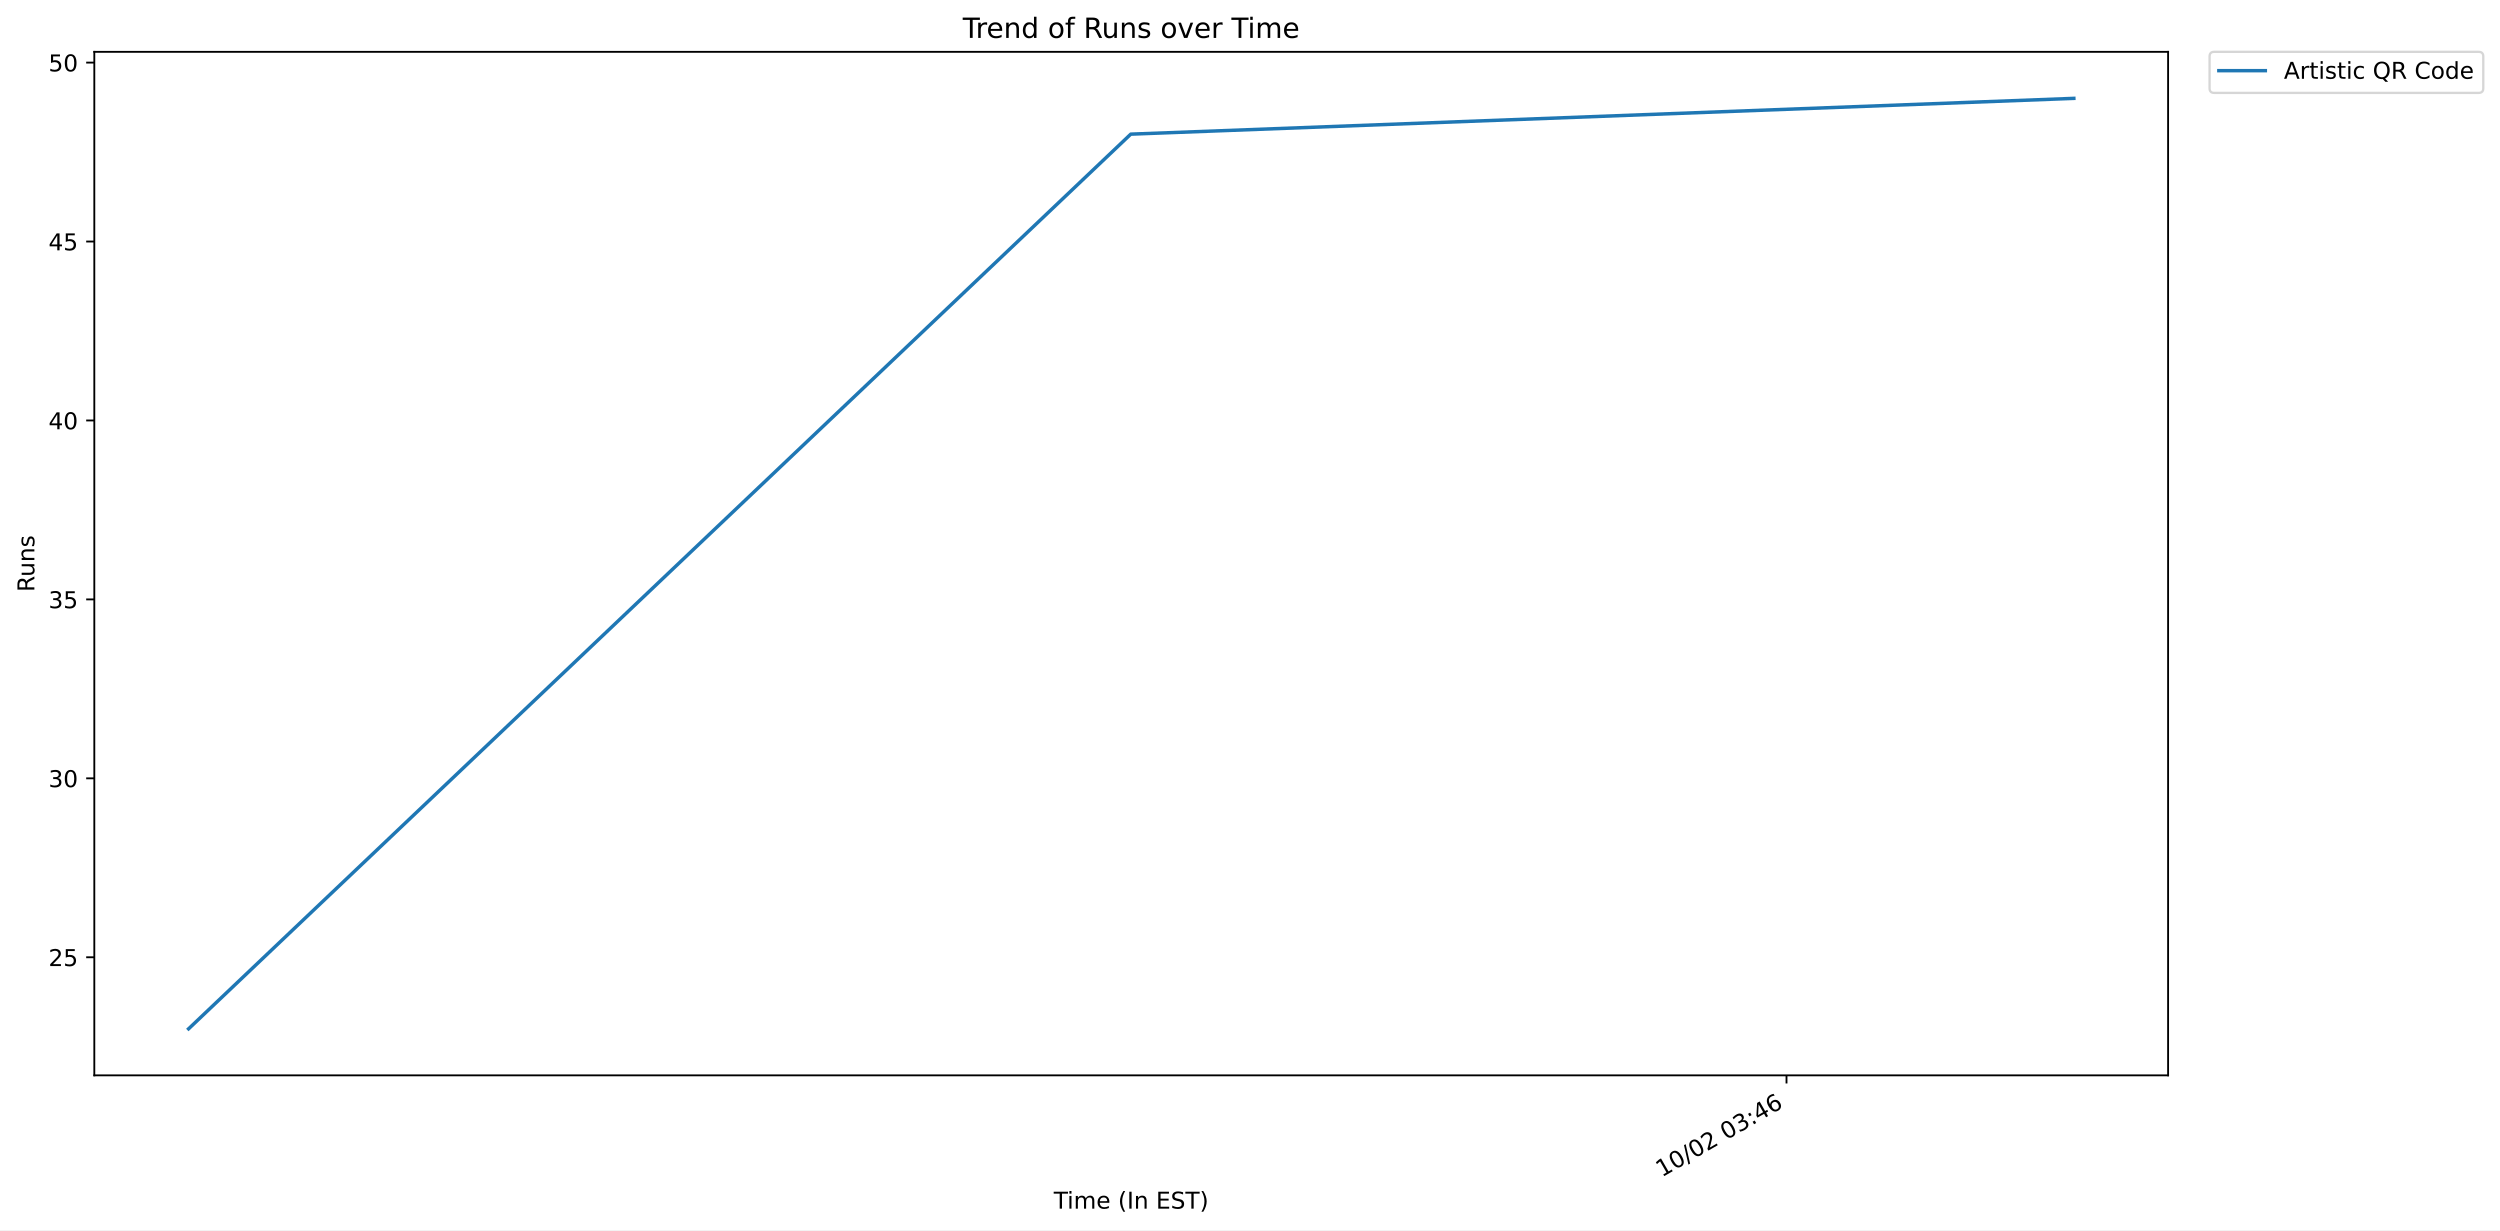
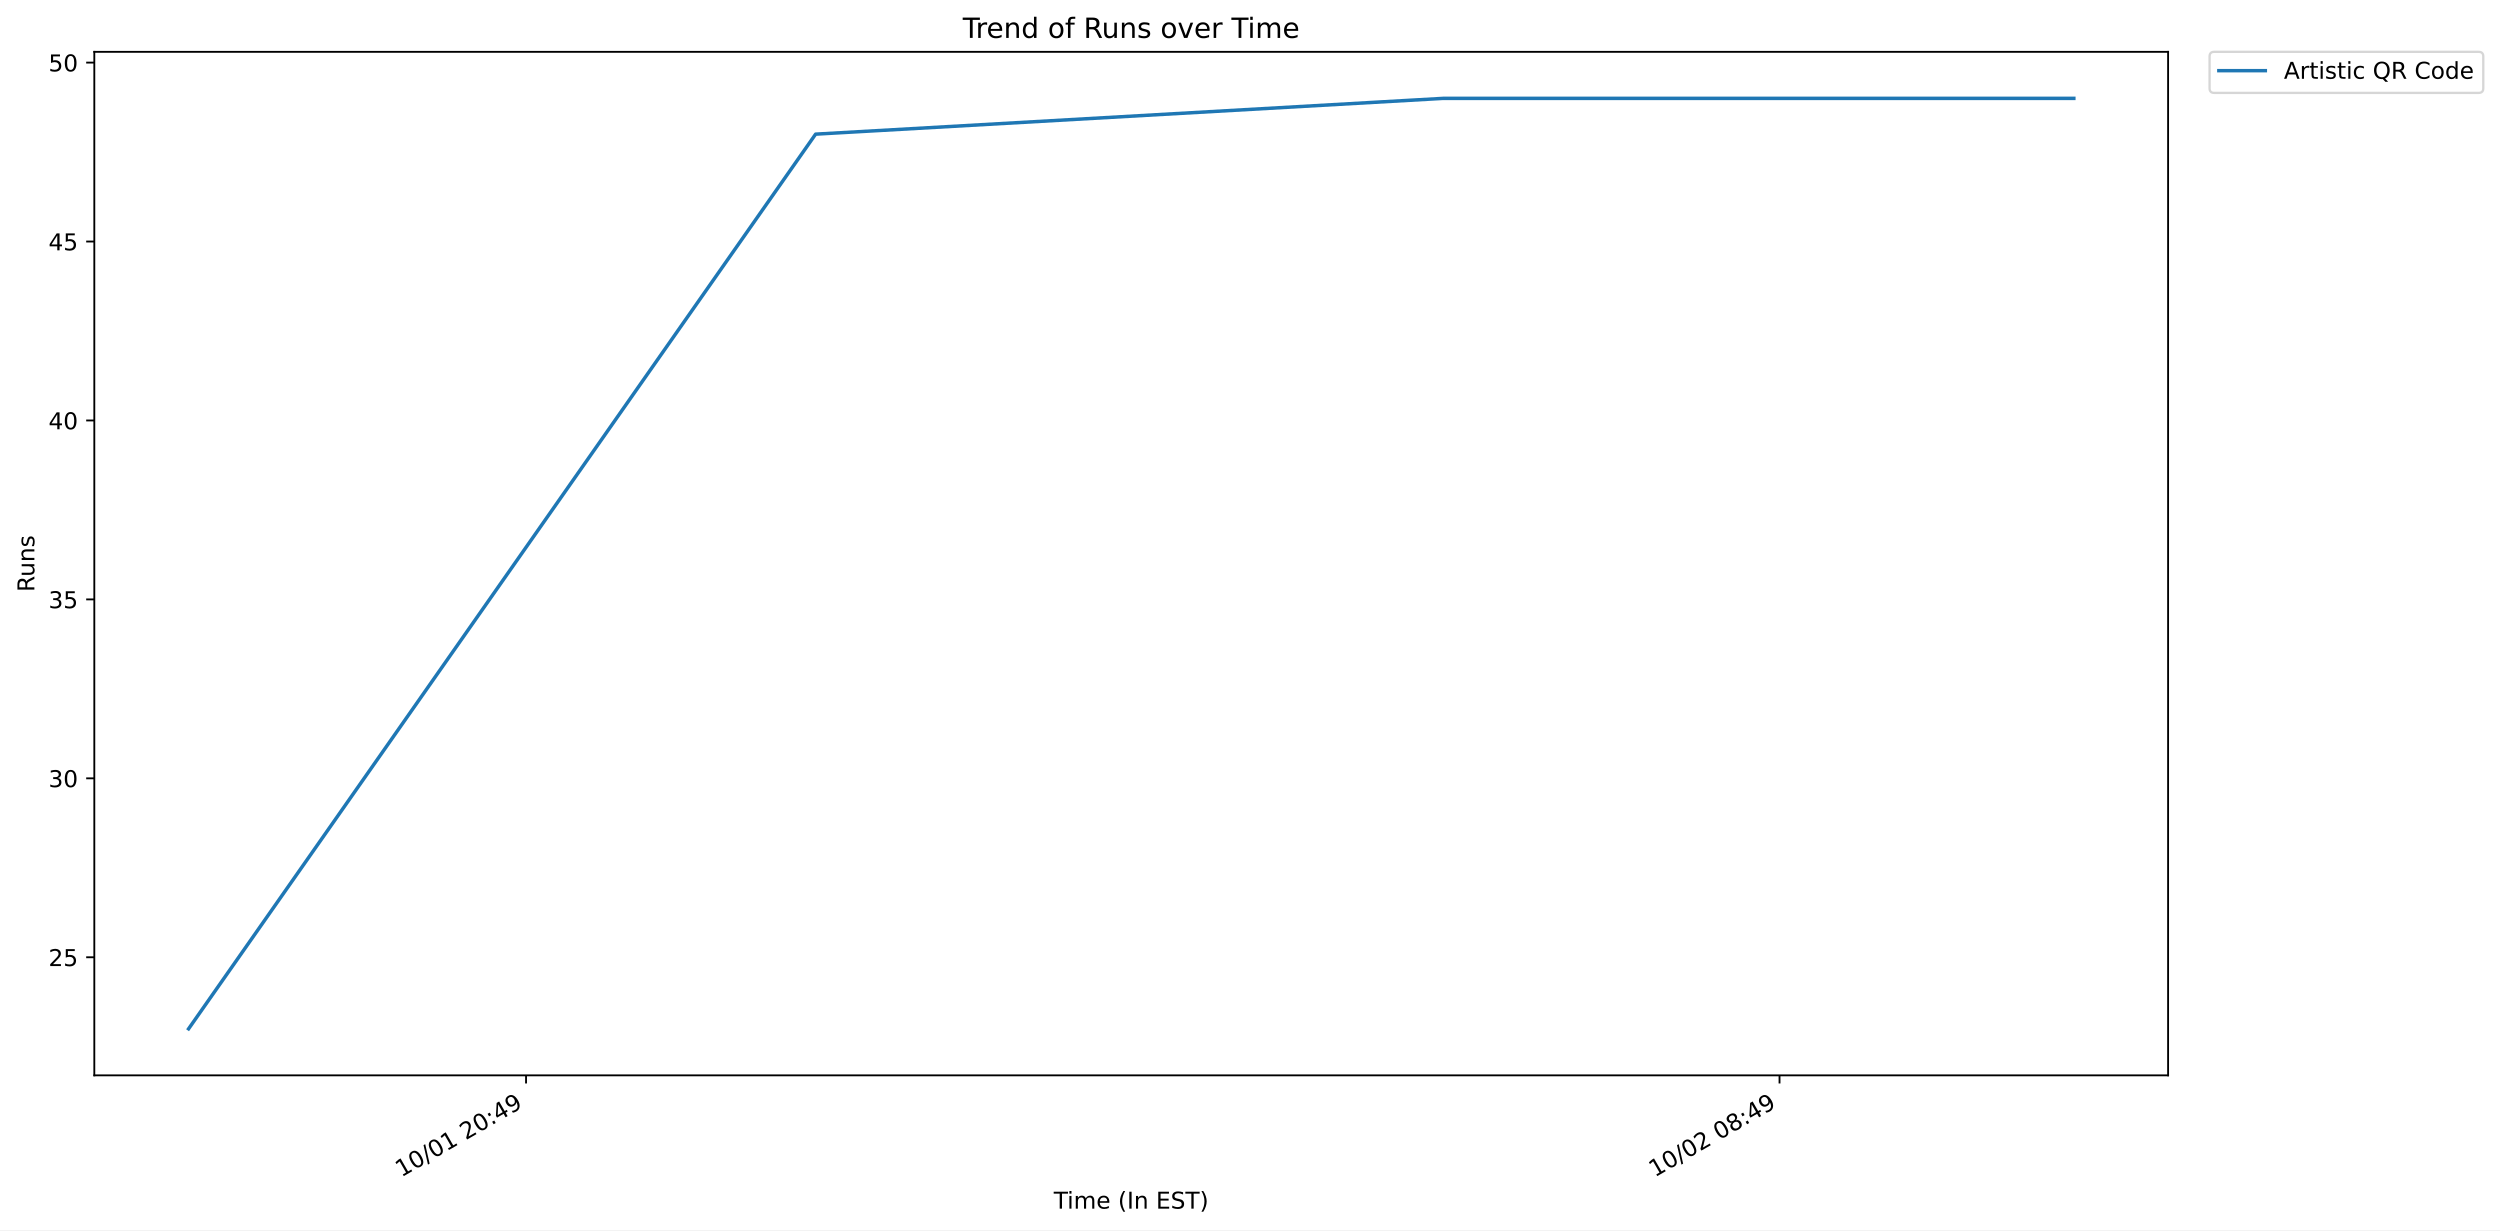
<svg xmlns="http://www.w3.org/2000/svg" xmlns:xlink="http://www.w3.org/1999/xlink" width="1076.295pt" height="529.626pt" viewBox="0 0 1076.295 529.626" version="1.1">
  <defs>
    <style type="text/css">*{stroke-linejoin: round; stroke-linecap: butt}</style>
  </defs>
  <g id="figure_1">
    <g id="patch_1">
      <path d="M 0 529.626  L 1076.295 529.626  L 1076.295 0  L 0 0  z " style="fill: #ffffff" />
    </g>
    <g id="axes_1">
      <g id="patch_2">
        <path d="M 40.603 462.958  L 933.403 462.958  L 933.403 22.318  L 40.603 22.318  z " style="fill: #ffffff" />
      </g>
      <g id="matplotlib.axis_1">
        <g id="xtick_1">
          <g id="line2d_1">
            <defs>
-               <path id="m3b2f76a0ab" d="M 0 0  L 0 3.5  " style="stroke: #000000; stroke-width: 0.8" />
-             </defs>
-             <g>
-               <use xlink:href="#m3b2f76a0ab" x="769.122" y="462.958" style="stroke: #000000; stroke-width: 0.8" />
+               <path id="mfb12041657" d="M 0 0  L 0 3.5  " style="stroke: #000000; stroke-width: 0.8" />
+             </defs>
+             <g>
+               <use xlink:href="#mfb12041657" x="226.471" y="462.958" style="stroke: #000000; stroke-width: 0.8" />
            </g>
          </g>
          <g id="text_1">
-             <g transform="translate(715.4143 506.9464) rotate(-30) scale(0.1 -0.1)">
+             <g transform="translate(172.763 506.9464) rotate(-30) scale(0.1 -0.1)">
              <defs>
                <path id="DejaVuSans-31" d="M 794 531  L 1825 531  L 1825 4091  L 703 3866  L 703 4441  L 1819 4666  L 2450 4666  L 2450 531  L 3481 531  L 3481 0  L 794 0  L 794 531  z " transform="scale(0.015625)" />
                <path id="DejaVuSans-30" d="M 2034 4250  Q 1547 4250 1301 3770  Q 1056 3291 1056 2328  Q 1056 1369 1301 889  Q 1547 409 2034 409  Q 2525 409 2770 889  Q 3016 1369 3016 2328  Q 3016 3291 2770 3770  Q 2525 4250 2034 4250  z M 2034 4750  Q 2819 4750 3233 4129  Q 3647 3509 3647 2328  Q 3647 1150 3233 529  Q 2819 -91 2034 -91  Q 1250 -91 836 529  Q 422 1150 422 2328  Q 422 3509 836 4129  Q 1250 4750 2034 4750  z " transform="scale(0.015625)" />
                <path id="DejaVuSans-2f" d="M 1625 4666  L 2156 4666  L 531 -594  L 0 -594  L 1625 4666  z " transform="scale(0.015625)" />
+                 <path id="DejaVuSans-20" transform="scale(0.015625)" />
                <path id="DejaVuSans-32" d="M 1228 531  L 3431 531  L 3431 0  L 469 0  L 469 531  Q 828 903 1448 1529  Q 2069 2156 2228 2338  Q 2531 2678 2651 2914  Q 2772 3150 2772 3378  Q 2772 3750 2511 3984  Q 2250 4219 1831 4219  Q 1534 4219 1204 4116  Q 875 4013 500 3803  L 500 4441  Q 881 4594 1212 4672  Q 1544 4750 1819 4750  Q 2544 4750 2975 4387  Q 3406 4025 3406 3419  Q 3406 3131 3298 2873  Q 3191 2616 2906 2266  Q 2828 2175 2409 1742  Q 1991 1309 1228 531  z " transform="scale(0.015625)" />
-                 <path id="DejaVuSans-20" transform="scale(0.015625)" />
-                 <path id="DejaVuSans-33" d="M 2597 2516  Q 3050 2419 3304 2112  Q 3559 1806 3559 1356  Q 3559 666 3084 287  Q 2609 -91 1734 -91  Q 1441 -91 1130 -33  Q 819 25 488 141  L 488 750  Q 750 597 1062 519  Q 1375 441 1716 441  Q 2309 441 2620 675  Q 2931 909 2931 1356  Q 2931 1769 2642 2001  Q 2353 2234 1838 2234  L 1294 2234  L 1294 2753  L 1863 2753  Q 2328 2753 2575 2939  Q 2822 3125 2822 3475  Q 2822 3834 2567 4026  Q 2313 4219 1838 4219  Q 1578 4219 1281 4162  Q 984 4106 628 3988  L 628 4550  Q 988 4650 1302 4700  Q 1616 4750 1894 4750  Q 2613 4750 3031 4423  Q 3450 4097 3450 3541  Q 3450 3153 3228 2886  Q 3006 2619 2597 2516  z " transform="scale(0.015625)" />
                <path id="DejaVuSans-3a" d="M 750 794  L 1409 794  L 1409 0  L 750 0  L 750 794  z M 750 3309  L 1409 3309  L 1409 2516  L 750 2516  L 750 3309  z " transform="scale(0.015625)" />
                <path id="DejaVuSans-34" d="M 2419 4116  L 825 1625  L 2419 1625  L 2419 4116  z M 2253 4666  L 3047 4666  L 3047 1625  L 3713 1625  L 3713 1100  L 3047 1100  L 3047 0  L 2419 0  L 2419 1100  L 313 1100  L 313 1709  L 2253 4666  z " transform="scale(0.015625)" />
-                 <path id="DejaVuSans-36" d="M 2113 2584  Q 1688 2584 1439 2293  Q 1191 2003 1191 1497  Q 1191 994 1439 701  Q 1688 409 2113 409  Q 2538 409 2786 701  Q 3034 994 3034 1497  Q 3034 2003 2786 2293  Q 2538 2584 2113 2584  z M 3366 4563  L 3366 3988  Q 3128 4100 2886 4159  Q 2644 4219 2406 4219  Q 1781 4219 1451 3797  Q 1122 3375 1075 2522  Q 1259 2794 1537 2939  Q 1816 3084 2150 3084  Q 2853 3084 3261 2657  Q 3669 2231 3669 1497  Q 3669 778 3244 343  Q 2819 -91 2113 -91  Q 1303 -91 875 529  Q 447 1150 447 2328  Q 447 3434 972 4092  Q 1497 4750 2381 4750  Q 2619 4750 2861 4703  Q 3103 4656 3366 4563  z " transform="scale(0.015625)" />
+                 <path id="DejaVuSans-39" d="M 703 97  L 703 672  Q 941 559 1184 500  Q 1428 441 1663 441  Q 2288 441 2617 861  Q 2947 1281 2994 2138  Q 2813 1869 2534 1725  Q 2256 1581 1919 1581  Q 1219 1581 811 2004  Q 403 2428 403 3163  Q 403 3881 828 4315  Q 1253 4750 1959 4750  Q 2769 4750 3195 4129  Q 3622 3509 3622 2328  Q 3622 1225 3098 567  Q 2575 -91 1691 -91  Q 1453 -91 1209 -44  Q 966 3 703 97  z M 1959 2075  Q 2384 2075 2632 2365  Q 2881 2656 2881 3163  Q 2881 3666 2632 3958  Q 2384 4250 1959 4250  Q 1534 4250 1286 3958  Q 1038 3666 1038 3163  Q 1038 2656 1286 2365  Q 1534 2075 1959 2075  z " transform="scale(0.015625)" />
+               </defs>
+               <use xlink:href="#DejaVuSans-31" />
+               <use xlink:href="#DejaVuSans-30" x="63.623" />
+               <use xlink:href="#DejaVuSans-2f" x="127.246" />
+               <use xlink:href="#DejaVuSans-30" x="160.938" />
+               <use xlink:href="#DejaVuSans-31" x="224.561" />
+               <use xlink:href="#DejaVuSans-20" x="288.184" />
+               <use xlink:href="#DejaVuSans-32" x="319.971" />
+               <use xlink:href="#DejaVuSans-30" x="383.594" />
+               <use xlink:href="#DejaVuSans-3a" x="447.217" />
+               <use xlink:href="#DejaVuSans-34" x="480.908" />
+               <use xlink:href="#DejaVuSans-39" x="544.531" />
+             </g>
+           </g>
+         </g>
+         <g id="xtick_2">
+           <g id="line2d_2">
+             <g>
+               <use xlink:href="#mfb12041657" x="766.117" y="462.958" style="stroke: #000000; stroke-width: 0.8" />
+             </g>
+           </g>
+           <g id="text_2">
+             <g transform="translate(712.4092 506.9464) rotate(-30) scale(0.1 -0.1)">
+               <defs>
+                 <path id="DejaVuSans-38" d="M 2034 2216  Q 1584 2216 1326 1975  Q 1069 1734 1069 1313  Q 1069 891 1326 650  Q 1584 409 2034 409  Q 2484 409 2743 651  Q 3003 894 3003 1313  Q 3003 1734 2745 1975  Q 2488 2216 2034 2216  z M 1403 2484  Q 997 2584 770 2862  Q 544 3141 544 3541  Q 544 4100 942 4425  Q 1341 4750 2034 4750  Q 2731 4750 3128 4425  Q 3525 4100 3525 3541  Q 3525 3141 3298 2862  Q 3072 2584 2669 2484  Q 3125 2378 3379 2068  Q 3634 1759 3634 1313  Q 3634 634 3220 271  Q 2806 -91 2034 -91  Q 1263 -91 848 271  Q 434 634 434 1313  Q 434 1759 690 2068  Q 947 2378 1403 2484  z M 1172 3481  Q 1172 3119 1398 2916  Q 1625 2713 2034 2713  Q 2441 2713 2670 2916  Q 2900 3119 2900 3481  Q 2900 3844 2670 4047  Q 2441 4250 2034 4250  Q 1625 4250 1398 4047  Q 1172 3844 1172 3481  z " transform="scale(0.015625)" />
              </defs>
              <use xlink:href="#DejaVuSans-31" />
              <use xlink:href="#DejaVuSans-30" x="63.623" />
              <use xlink:href="#DejaVuSans-2f" x="127.246" />
              <use xlink:href="#DejaVuSans-30" x="160.938" />
              <use xlink:href="#DejaVuSans-32" x="224.561" />
              <use xlink:href="#DejaVuSans-20" x="288.184" />
              <use xlink:href="#DejaVuSans-30" x="319.971" />
-               <use xlink:href="#DejaVuSans-33" x="383.594" />
+               <use xlink:href="#DejaVuSans-38" x="383.594" />
              <use xlink:href="#DejaVuSans-3a" x="447.217" />
              <use xlink:href="#DejaVuSans-34" x="480.908" />
-               <use xlink:href="#DejaVuSans-36" x="544.531" />
-             </g>
-           </g>
-         </g>
-         <g id="text_2">
+               <use xlink:href="#DejaVuSans-39" x="544.531" />
+             </g>
+           </g>
+         </g>
+         <g id="text_3">
          <g transform="translate(453.6586 520.3459) scale(0.1 -0.1)">
            <defs>
              <path id="DejaVuSans-54" d="M -19 4666  L 3928 4666  L 3928 4134  L 2272 4134  L 2272 0  L 1638 0  L 1638 4134  L -19 4134  L -19 4666  z " transform="scale(0.015625)" />
              <path id="DejaVuSans-69" d="M 603 3500  L 1178 3500  L 1178 0  L 603 0  L 603 3500  z M 603 4863  L 1178 4863  L 1178 4134  L 603 4134  L 603 4863  z " transform="scale(0.015625)" />
              <path id="DejaVuSans-6d" d="M 3328 2828  Q 3544 3216 3844 3400  Q 4144 3584 4550 3584  Q 5097 3584 5394 3201  Q 5691 2819 5691 2113  L 5691 0  L 5113 0  L 5113 2094  Q 5113 2597 4934 2840  Q 4756 3084 4391 3084  Q 3944 3084 3684 2787  Q 3425 2491 3425 1978  L 3425 0  L 2847 0  L 2847 2094  Q 2847 2600 2669 2842  Q 2491 3084 2119 3084  Q 1678 3084 1418 2786  Q 1159 2488 1159 1978  L 1159 0  L 581 0  L 581 3500  L 1159 3500  L 1159 2956  Q 1356 3278 1631 3431  Q 1906 3584 2284 3584  Q 2666 3584 2933 3390  Q 3200 3197 3328 2828  z " transform="scale(0.015625)" />
              <path id="DejaVuSans-65" d="M 3597 1894  L 3597 1613  L 953 1613  Q 991 1019 1311 708  Q 1631 397 2203 397  Q 2534 397 2845 478  Q 3156 559 3463 722  L 3463 178  Q 3153 47 2828 -22  Q 2503 -91 2169 -91  Q 1331 -91 842 396  Q 353 884 353 1716  Q 353 2575 817 3079  Q 1281 3584 2069 3584  Q 2775 3584 3186 3129  Q 3597 2675 3597 1894  z M 3022 2063  Q 3016 2534 2758 2815  Q 2500 3097 2075 3097  Q 1594 3097 1305 2825  Q 1016 2553 972 2059  L 3022 2063  z " transform="scale(0.015625)" />
              <path id="DejaVuSans-28" d="M 1984 4856  Q 1566 4138 1362 3434  Q 1159 2731 1159 2009  Q 1159 1288 1364 580  Q 1569 -128 1984 -844  L 1484 -844  Q 1016 -109 783 600  Q 550 1309 550 2009  Q 550 2706 781 3412  Q 1013 4119 1484 4856  L 1984 4856  z " transform="scale(0.015625)" />
              <path id="DejaVuSans-49" d="M 628 4666  L 1259 4666  L 1259 0  L 628 0  L 628 4666  z " transform="scale(0.015625)" />
              <path id="DejaVuSans-6e" d="M 3513 2113  L 3513 0  L 2938 0  L 2938 2094  Q 2938 2591 2744 2837  Q 2550 3084 2163 3084  Q 1697 3084 1428 2787  Q 1159 2491 1159 1978  L 1159 0  L 581 0  L 581 3500  L 1159 3500  L 1159 2956  Q 1366 3272 1645 3428  Q 1925 3584 2291 3584  Q 2894 3584 3203 3211  Q 3513 2838 3513 2113  z " transform="scale(0.015625)" />
              <path id="DejaVuSans-45" d="M 628 4666  L 3578 4666  L 3578 4134  L 1259 4134  L 1259 2753  L 3481 2753  L 3481 2222  L 1259 2222  L 1259 531  L 3634 531  L 3634 0  L 628 0  L 628 4666  z " transform="scale(0.015625)" />
              <path id="DejaVuSans-53" d="M 3425 4513  L 3425 3897  Q 3066 4069 2747 4153  Q 2428 4238 2131 4238  Q 1616 4238 1336 4038  Q 1056 3838 1056 3469  Q 1056 3159 1242 3001  Q 1428 2844 1947 2747  L 2328 2669  Q 3034 2534 3370 2195  Q 3706 1856 3706 1288  Q 3706 609 3251 259  Q 2797 -91 1919 -91  Q 1588 -91 1214 -16  Q 841 59 441 206  L 441 856  Q 825 641 1194 531  Q 1563 422 1919 422  Q 2459 422 2753 634  Q 3047 847 3047 1241  Q 3047 1584 2836 1778  Q 2625 1972 2144 2069  L 1759 2144  Q 1053 2284 737 2584  Q 422 2884 422 3419  Q 422 4038 858 4394  Q 1294 4750 2059 4750  Q 2388 4750 2728 4690  Q 3069 4631 3425 4513  z " transform="scale(0.015625)" />
              <path id="DejaVuSans-29" d="M 513 4856  L 1013 4856  Q 1481 4119 1714 3412  Q 1947 2706 1947 2009  Q 1947 1309 1714 600  Q 1481 -109 1013 -844  L 513 -844  Q 928 -128 1133 580  Q 1338 1288 1338 2009  Q 1338 2731 1133 3434  Q 928 4138 513 4856  z " transform="scale(0.015625)" />
            </defs>
            <use xlink:href="#DejaVuSans-54" />
            <use xlink:href="#DejaVuSans-69" x="57.959" />
            <use xlink:href="#DejaVuSans-6d" x="85.742" />
            <use xlink:href="#DejaVuSans-65" x="183.154" />
            <use xlink:href="#DejaVuSans-20" x="244.678" />
            <use xlink:href="#DejaVuSans-28" x="276.465" />
            <use xlink:href="#DejaVuSans-49" x="315.479" />
            <use xlink:href="#DejaVuSans-6e" x="344.971" />
            <use xlink:href="#DejaVuSans-20" x="408.35" />
            <use xlink:href="#DejaVuSans-45" x="440.137" />
            <use xlink:href="#DejaVuSans-53" x="503.32" />
            <use xlink:href="#DejaVuSans-54" x="566.797" />
            <use xlink:href="#DejaVuSans-29" x="627.881" />
          </g>
        </g>
      </g>
      <g id="matplotlib.axis_2">
        <g id="ytick_1">
-           <g id="line2d_2">
-             <defs>
-               <path id="m697115bad4" d="M 0 0  L -3.5 0  " style="stroke: #000000; stroke-width: 0.8" />
-             </defs>
-             <g>
-               <use xlink:href="#m697115bad4" x="40.603" y="412.115" style="stroke: #000000; stroke-width: 0.8" />
-             </g>
-           </g>
-           <g id="text_3">
+           <g id="line2d_3">
+             <defs>
+               <path id="m5a7339cf86" d="M 0 0  L -3.5 0  " style="stroke: #000000; stroke-width: 0.8" />
+             </defs>
+             <g>
+               <use xlink:href="#m5a7339cf86" x="40.603" y="412.115" style="stroke: #000000; stroke-width: 0.8" />
+             </g>
+           </g>
+           <g id="text_4">
            <g transform="translate(20.87813 415.9143) scale(0.1 -0.1)">
              <defs>
                <path id="DejaVuSans-35" d="M 691 4666  L 3169 4666  L 3169 4134  L 1269 4134  L 1269 2991  Q 1406 3038 1543 3061  Q 1681 3084 1819 3084  Q 2600 3084 3056 2656  Q 3513 2228 3513 1497  Q 3513 744 3044 326  Q 2575 -91 1722 -91  Q 1428 -91 1123 -41  Q 819 9 494 109  L 494 744  Q 775 591 1075 516  Q 1375 441 1709 441  Q 2250 441 2565 725  Q 2881 1009 2881 1497  Q 2881 1984 2565 2268  Q 2250 2553 1709 2553  Q 1456 2553 1204 2497  Q 953 2441 691 2322  L 691 4666  z " transform="scale(0.015625)" />
              </defs>
              <use xlink:href="#DejaVuSans-32" />
              <use xlink:href="#DejaVuSans-35" x="63.623" />
            </g>
          </g>
        </g>
        <g id="ytick_2">
-           <g id="line2d_3">
-             <g>
-               <use xlink:href="#m697115bad4" x="40.603" y="335.08" style="stroke: #000000; stroke-width: 0.8" />
-             </g>
-           </g>
-           <g id="text_4">
+           <g id="line2d_4">
+             <g>
+               <use xlink:href="#m5a7339cf86" x="40.603" y="335.08" style="stroke: #000000; stroke-width: 0.8" />
+             </g>
+           </g>
+           <g id="text_5">
            <g transform="translate(20.87813 338.8793) scale(0.1 -0.1)">
+               <defs>
+                 <path id="DejaVuSans-33" d="M 2597 2516  Q 3050 2419 3304 2112  Q 3559 1806 3559 1356  Q 3559 666 3084 287  Q 2609 -91 1734 -91  Q 1441 -91 1130 -33  Q 819 25 488 141  L 488 750  Q 750 597 1062 519  Q 1375 441 1716 441  Q 2309 441 2620 675  Q 2931 909 2931 1356  Q 2931 1769 2642 2001  Q 2353 2234 1838 2234  L 1294 2234  L 1294 2753  L 1863 2753  Q 2328 2753 2575 2939  Q 2822 3125 2822 3475  Q 2822 3834 2567 4026  Q 2313 4219 1838 4219  Q 1578 4219 1281 4162  Q 984 4106 628 3988  L 628 4550  Q 988 4650 1302 4700  Q 1616 4750 1894 4750  Q 2613 4750 3031 4423  Q 3450 4097 3450 3541  Q 3450 3153 3228 2886  Q 3006 2619 2597 2516  z " transform="scale(0.015625)" />
+               </defs>
              <use xlink:href="#DejaVuSans-33" />
              <use xlink:href="#DejaVuSans-30" x="63.623" />
            </g>
          </g>
        </g>
        <g id="ytick_3">
-           <g id="line2d_4">
-             <g>
-               <use xlink:href="#m697115bad4" x="40.603" y="258.045" style="stroke: #000000; stroke-width: 0.8" />
-             </g>
-           </g>
-           <g id="text_5">
+           <g id="line2d_5">
+             <g>
+               <use xlink:href="#m5a7339cf86" x="40.603" y="258.045" style="stroke: #000000; stroke-width: 0.8" />
+             </g>
+           </g>
+           <g id="text_6">
            <g transform="translate(20.87813 261.8443) scale(0.1 -0.1)">
              <use xlink:href="#DejaVuSans-33" />
              <use xlink:href="#DejaVuSans-35" x="63.623" />
            </g>
          </g>
        </g>
        <g id="ytick_4">
-           <g id="line2d_5">
-             <g>
-               <use xlink:href="#m697115bad4" x="40.603" y="181.01" style="stroke: #000000; stroke-width: 0.8" />
-             </g>
-           </g>
-           <g id="text_6">
+           <g id="line2d_6">
+             <g>
+               <use xlink:href="#m5a7339cf86" x="40.603" y="181.01" style="stroke: #000000; stroke-width: 0.8" />
+             </g>
+           </g>
+           <g id="text_7">
            <g transform="translate(20.87813 184.8094) scale(0.1 -0.1)">
              <use xlink:href="#DejaVuSans-34" />
              <use xlink:href="#DejaVuSans-30" x="63.623" />
            </g>
          </g>
        </g>
        <g id="ytick_5">
-           <g id="line2d_6">
-             <g>
-               <use xlink:href="#m697115bad4" x="40.603" y="103.975" style="stroke: #000000; stroke-width: 0.8" />
-             </g>
-           </g>
-           <g id="text_7">
+           <g id="line2d_7">
+             <g>
+               <use xlink:href="#m5a7339cf86" x="40.603" y="103.975" style="stroke: #000000; stroke-width: 0.8" />
+             </g>
+           </g>
+           <g id="text_8">
            <g transform="translate(20.87813 107.7744) scale(0.1 -0.1)">
              <use xlink:href="#DejaVuSans-34" />
              <use xlink:href="#DejaVuSans-35" x="63.623" />
            </g>
          </g>
        </g>
        <g id="ytick_6">
-           <g id="line2d_7">
-             <g>
-               <use xlink:href="#m697115bad4" x="40.603" y="26.94" style="stroke: #000000; stroke-width: 0.8" />
-             </g>
-           </g>
-           <g id="text_8">
+           <g id="line2d_8">
+             <g>
+               <use xlink:href="#m5a7339cf86" x="40.603" y="26.94" style="stroke: #000000; stroke-width: 0.8" />
+             </g>
+           </g>
+           <g id="text_9">
            <g transform="translate(20.87813 30.73944) scale(0.1 -0.1)">
              <use xlink:href="#DejaVuSans-35" />
              <use xlink:href="#DejaVuSans-30" x="63.623" />
            </g>
          </g>
        </g>
-         <g id="text_9">
+         <g id="text_10">
          <g transform="translate(14.79844 254.8295) rotate(-90) scale(0.1 -0.1)">
            <defs>
              <path id="DejaVuSans-52" d="M 2841 2188  Q 3044 2119 3236 1894  Q 3428 1669 3622 1275  L 4263 0  L 3584 0  L 2988 1197  Q 2756 1666 2539 1819  Q 2322 1972 1947 1972  L 1259 1972  L 1259 0  L 628 0  L 628 4666  L 2053 4666  Q 2853 4666 3247 4331  Q 3641 3997 3641 3322  Q 3641 2881 3436 2590  Q 3231 2300 2841 2188  z M 1259 4147  L 1259 2491  L 2053 2491  Q 2509 2491 2742 2702  Q 2975 2913 2975 3322  Q 2975 3731 2742 3939  Q 2509 4147 2053 4147  L 1259 4147  z " transform="scale(0.015625)" />
              <path id="DejaVuSans-75" d="M 544 1381  L 544 3500  L 1119 3500  L 1119 1403  Q 1119 906 1312 657  Q 1506 409 1894 409  Q 2359 409 2629 706  Q 2900 1003 2900 1516  L 2900 3500  L 3475 3500  L 3475 0  L 2900 0  L 2900 538  Q 2691 219 2414 64  Q 2138 -91 1772 -91  Q 1169 -91 856 284  Q 544 659 544 1381  z M 1991 3584  L 1991 3584  z " transform="scale(0.015625)" />
              <path id="DejaVuSans-73" d="M 2834 3397  L 2834 2853  Q 2591 2978 2328 3040  Q 2066 3103 1784 3103  Q 1356 3103 1142 2972  Q 928 2841 928 2578  Q 928 2378 1081 2264  Q 1234 2150 1697 2047  L 1894 2003  Q 2506 1872 2764 1633  Q 3022 1394 3022 966  Q 3022 478 2636 193  Q 2250 -91 1575 -91  Q 1294 -91 989 -36  Q 684 19 347 128  L 347 722  Q 666 556 975 473  Q 1284 391 1588 391  Q 1994 391 2212 530  Q 2431 669 2431 922  Q 2431 1156 2273 1281  Q 2116 1406 1581 1522  L 1381 1569  Q 847 1681 609 1914  Q 372 2147 372 2553  Q 372 3047 722 3315  Q 1072 3584 1716 3584  Q 2034 3584 2315 3537  Q 2597 3491 2834 3397  z " transform="scale(0.015625)" />
            </defs>
            <use xlink:href="#DejaVuSans-52" />
            <use xlink:href="#DejaVuSans-75" x="64.982" />
            <use xlink:href="#DejaVuSans-6e" x="128.361" />
            <use xlink:href="#DejaVuSans-73" x="191.74" />
          </g>
        </g>
      </g>
-       <g id="line2d_8">
-         <path d="M 81.185 442.929  L 486.817 57.754  L 892.821 42.347  " clip-path="url(#p6cf7f4222a)" style="fill: none; stroke: #1f77b4; stroke-width: 1.5; stroke-linecap: square" />
+       <g id="line2d_9">
+         <path d="M 81.185 442.929  L 351.138 57.754  L 621.339 42.347  L 892.821 42.347  " clip-path="url(#pdd15f4ab03)" style="fill: none; stroke: #1f77b4; stroke-width: 1.5; stroke-linecap: square" />
      </g>
      <g id="patch_3">
        <path d="M 40.603 462.958  L 40.603 22.318  " style="fill: none; stroke: #000000; stroke-width: 0.8; stroke-linejoin: miter; stroke-linecap: square" />
      </g>
      <g id="patch_4">
        <path d="M 933.403 462.958  L 933.403 22.318  " style="fill: none; stroke: #000000; stroke-width: 0.8; stroke-linejoin: miter; stroke-linecap: square" />
      </g>
      <g id="patch_5">
        <path d="M 40.603 462.958  L 933.403 462.958  " style="fill: none; stroke: #000000; stroke-width: 0.8; stroke-linejoin: miter; stroke-linecap: square" />
      </g>
      <g id="patch_6">
        <path d="M 40.603 22.318  L 933.403 22.318  " style="fill: none; stroke: #000000; stroke-width: 0.8; stroke-linejoin: miter; stroke-linecap: square" />
      </g>
-       <g id="text_10">
+       <g id="text_11">
        <g transform="translate(414.4866 16.31812) scale(0.12 -0.12)">
          <defs>
            <path id="DejaVuSans-72" d="M 2631 2963  Q 2534 3019 2420 3045  Q 2306 3072 2169 3072  Q 1681 3072 1420 2755  Q 1159 2438 1159 1844  L 1159 0  L 581 0  L 581 3500  L 1159 3500  L 1159 2956  Q 1341 3275 1631 3429  Q 1922 3584 2338 3584  Q 2397 3584 2469 3576  Q 2541 3569 2628 3553  L 2631 2963  z " transform="scale(0.015625)" />
            <path id="DejaVuSans-64" d="M 2906 2969  L 2906 4863  L 3481 4863  L 3481 0  L 2906 0  L 2906 525  Q 2725 213 2448 61  Q 2172 -91 1784 -91  Q 1150 -91 751 415  Q 353 922 353 1747  Q 353 2572 751 3078  Q 1150 3584 1784 3584  Q 2172 3584 2448 3432  Q 2725 3281 2906 2969  z M 947 1747  Q 947 1113 1208 752  Q 1469 391 1925 391  Q 2381 391 2643 752  Q 2906 1113 2906 1747  Q 2906 2381 2643 2742  Q 2381 3103 1925 3103  Q 1469 3103 1208 2742  Q 947 2381 947 1747  z " transform="scale(0.015625)" />
            <path id="DejaVuSans-6f" d="M 1959 3097  Q 1497 3097 1228 2736  Q 959 2375 959 1747  Q 959 1119 1226 758  Q 1494 397 1959 397  Q 2419 397 2687 759  Q 2956 1122 2956 1747  Q 2956 2369 2687 2733  Q 2419 3097 1959 3097  z M 1959 3584  Q 2709 3584 3137 3096  Q 3566 2609 3566 1747  Q 3566 888 3137 398  Q 2709 -91 1959 -91  Q 1206 -91 779 398  Q 353 888 353 1747  Q 353 2609 779 3096  Q 1206 3584 1959 3584  z " transform="scale(0.015625)" />
            <path id="DejaVuSans-66" d="M 2375 4863  L 2375 4384  L 1825 4384  Q 1516 4384 1395 4259  Q 1275 4134 1275 3809  L 1275 3500  L 2222 3500  L 2222 3053  L 1275 3053  L 1275 0  L 697 0  L 697 3053  L 147 3053  L 147 3500  L 697 3500  L 697 3744  Q 697 4328 969 4595  Q 1241 4863 1831 4863  L 2375 4863  z " transform="scale(0.015625)" />
            <path id="DejaVuSans-76" d="M 191 3500  L 800 3500  L 1894 563  L 2988 3500  L 3597 3500  L 2284 0  L 1503 0  L 191 3500  z " transform="scale(0.015625)" />
          </defs>
          <use xlink:href="#DejaVuSans-54" />
          <use xlink:href="#DejaVuSans-72" x="46.334" />
          <use xlink:href="#DejaVuSans-65" x="85.197" />
          <use xlink:href="#DejaVuSans-6e" x="146.721" />
          <use xlink:href="#DejaVuSans-64" x="210.1" />
          <use xlink:href="#DejaVuSans-20" x="273.576" />
          <use xlink:href="#DejaVuSans-6f" x="305.363" />
          <use xlink:href="#DejaVuSans-66" x="366.545" />
          <use xlink:href="#DejaVuSans-20" x="401.75" />
          <use xlink:href="#DejaVuSans-52" x="433.537" />
          <use xlink:href="#DejaVuSans-75" x="498.52" />
          <use xlink:href="#DejaVuSans-6e" x="561.898" />
          <use xlink:href="#DejaVuSans-73" x="625.277" />
          <use xlink:href="#DejaVuSans-20" x="677.377" />
          <use xlink:href="#DejaVuSans-6f" x="709.164" />
          <use xlink:href="#DejaVuSans-76" x="770.346" />
          <use xlink:href="#DejaVuSans-65" x="829.525" />
          <use xlink:href="#DejaVuSans-72" x="891.049" />
          <use xlink:href="#DejaVuSans-20" x="932.162" />
          <use xlink:href="#DejaVuSans-54" x="963.949" />
          <use xlink:href="#DejaVuSans-69" x="1021.908" />
          <use xlink:href="#DejaVuSans-6d" x="1049.691" />
          <use xlink:href="#DejaVuSans-65" x="1147.104" />
        </g>
      </g>
      <g id="legend_1">
        <g id="patch_7">
          <path d="M 953.259 39.996  L 1067.095 39.996  Q 1069.095 39.996 1069.095 37.996  L 1069.095 24.318  Q 1069.095 22.318 1067.095 22.318  L 953.259 22.318  Q 951.259 22.318 951.259 24.318  L 951.259 37.996  Q 951.259 39.996 953.259 39.996  z " style="fill: #ffffff; opacity: 0.8; stroke: #cccccc; stroke-linejoin: miter" />
        </g>
-         <g id="line2d_9">
+         <g id="line2d_10">
          <path d="M 955.259 30.417  L 965.259 30.417  L 975.259 30.417  " style="fill: none; stroke: #1f77b4; stroke-width: 1.5; stroke-linecap: square" />
        </g>
-         <g id="text_11">
+         <g id="text_12">
          <g transform="translate(983.2591 33.91656) scale(0.1 -0.1)">
            <defs>
              <path id="DejaVuSans-41" d="M 2188 4044  L 1331 1722  L 3047 1722  L 2188 4044  z M 1831 4666  L 2547 4666  L 4325 0  L 3669 0  L 3244 1197  L 1141 1197  L 716 0  L 50 0  L 1831 4666  z " transform="scale(0.015625)" />
              <path id="DejaVuSans-74" d="M 1172 4494  L 1172 3500  L 2356 3500  L 2356 3053  L 1172 3053  L 1172 1153  Q 1172 725 1289 603  Q 1406 481 1766 481  L 2356 481  L 2356 0  L 1766 0  Q 1100 0 847 248  Q 594 497 594 1153  L 594 3053  L 172 3053  L 172 3500  L 594 3500  L 594 4494  L 1172 4494  z " transform="scale(0.015625)" />
              <path id="DejaVuSans-63" d="M 3122 3366  L 3122 2828  Q 2878 2963 2633 3030  Q 2388 3097 2138 3097  Q 1578 3097 1268 2742  Q 959 2388 959 1747  Q 959 1106 1268 751  Q 1578 397 2138 397  Q 2388 397 2633 464  Q 2878 531 3122 666  L 3122 134  Q 2881 22 2623 -34  Q 2366 -91 2075 -91  Q 1284 -91 818 406  Q 353 903 353 1747  Q 353 2603 823 3093  Q 1294 3584 2113 3584  Q 2378 3584 2631 3529  Q 2884 3475 3122 3366  z " transform="scale(0.015625)" />
              <path id="DejaVuSans-51" d="M 2522 4238  Q 1834 4238 1429 3725  Q 1025 3213 1025 2328  Q 1025 1447 1429 934  Q 1834 422 2522 422  Q 3209 422 3611 934  Q 4013 1447 4013 2328  Q 4013 3213 3611 3725  Q 3209 4238 2522 4238  z M 3406 84  L 4238 -825  L 3475 -825  L 2784 -78  Q 2681 -84 2626 -87  Q 2572 -91 2522 -91  Q 1538 -91 948 567  Q 359 1225 359 2328  Q 359 3434 948 4092  Q 1538 4750 2522 4750  Q 3503 4750 4090 4092  Q 4678 3434 4678 2328  Q 4678 1516 4351 937  Q 4025 359 3406 84  z " transform="scale(0.015625)" />
              <path id="DejaVuSans-43" d="M 4122 4306  L 4122 3641  Q 3803 3938 3442 4084  Q 3081 4231 2675 4231  Q 1875 4231 1450 3742  Q 1025 3253 1025 2328  Q 1025 1406 1450 917  Q 1875 428 2675 428  Q 3081 428 3442 575  Q 3803 722 4122 1019  L 4122 359  Q 3791 134 3420 21  Q 3050 -91 2638 -91  Q 1578 -91 968 557  Q 359 1206 359 2328  Q 359 3453 968 4101  Q 1578 4750 2638 4750  Q 3056 4750 3426 4639  Q 3797 4528 4122 4306  z " transform="scale(0.015625)" />
            </defs>
            <use xlink:href="#DejaVuSans-41" />
            <use xlink:href="#DejaVuSans-72" x="68.408" />
            <use xlink:href="#DejaVuSans-74" x="109.521" />
            <use xlink:href="#DejaVuSans-69" x="148.73" />
            <use xlink:href="#DejaVuSans-73" x="176.514" />
            <use xlink:href="#DejaVuSans-74" x="228.613" />
            <use xlink:href="#DejaVuSans-69" x="267.822" />
            <use xlink:href="#DejaVuSans-63" x="295.605" />
            <use xlink:href="#DejaVuSans-20" x="350.586" />
            <use xlink:href="#DejaVuSans-51" x="382.373" />
            <use xlink:href="#DejaVuSans-52" x="461.084" />
            <use xlink:href="#DejaVuSans-20" x="530.566" />
            <use xlink:href="#DejaVuSans-43" x="562.354" />
            <use xlink:href="#DejaVuSans-6f" x="632.178" />
            <use xlink:href="#DejaVuSans-64" x="693.359" />
            <use xlink:href="#DejaVuSans-65" x="756.836" />
          </g>
        </g>
      </g>
    </g>
  </g>
  <defs>
-     <clipPath id="p6cf7f4222a">
+     <clipPath id="pdd15f4ab03">
      <rect x="40.603" y="22.318" width="892.8" height="440.64" />
    </clipPath>
  </defs>
</svg>
